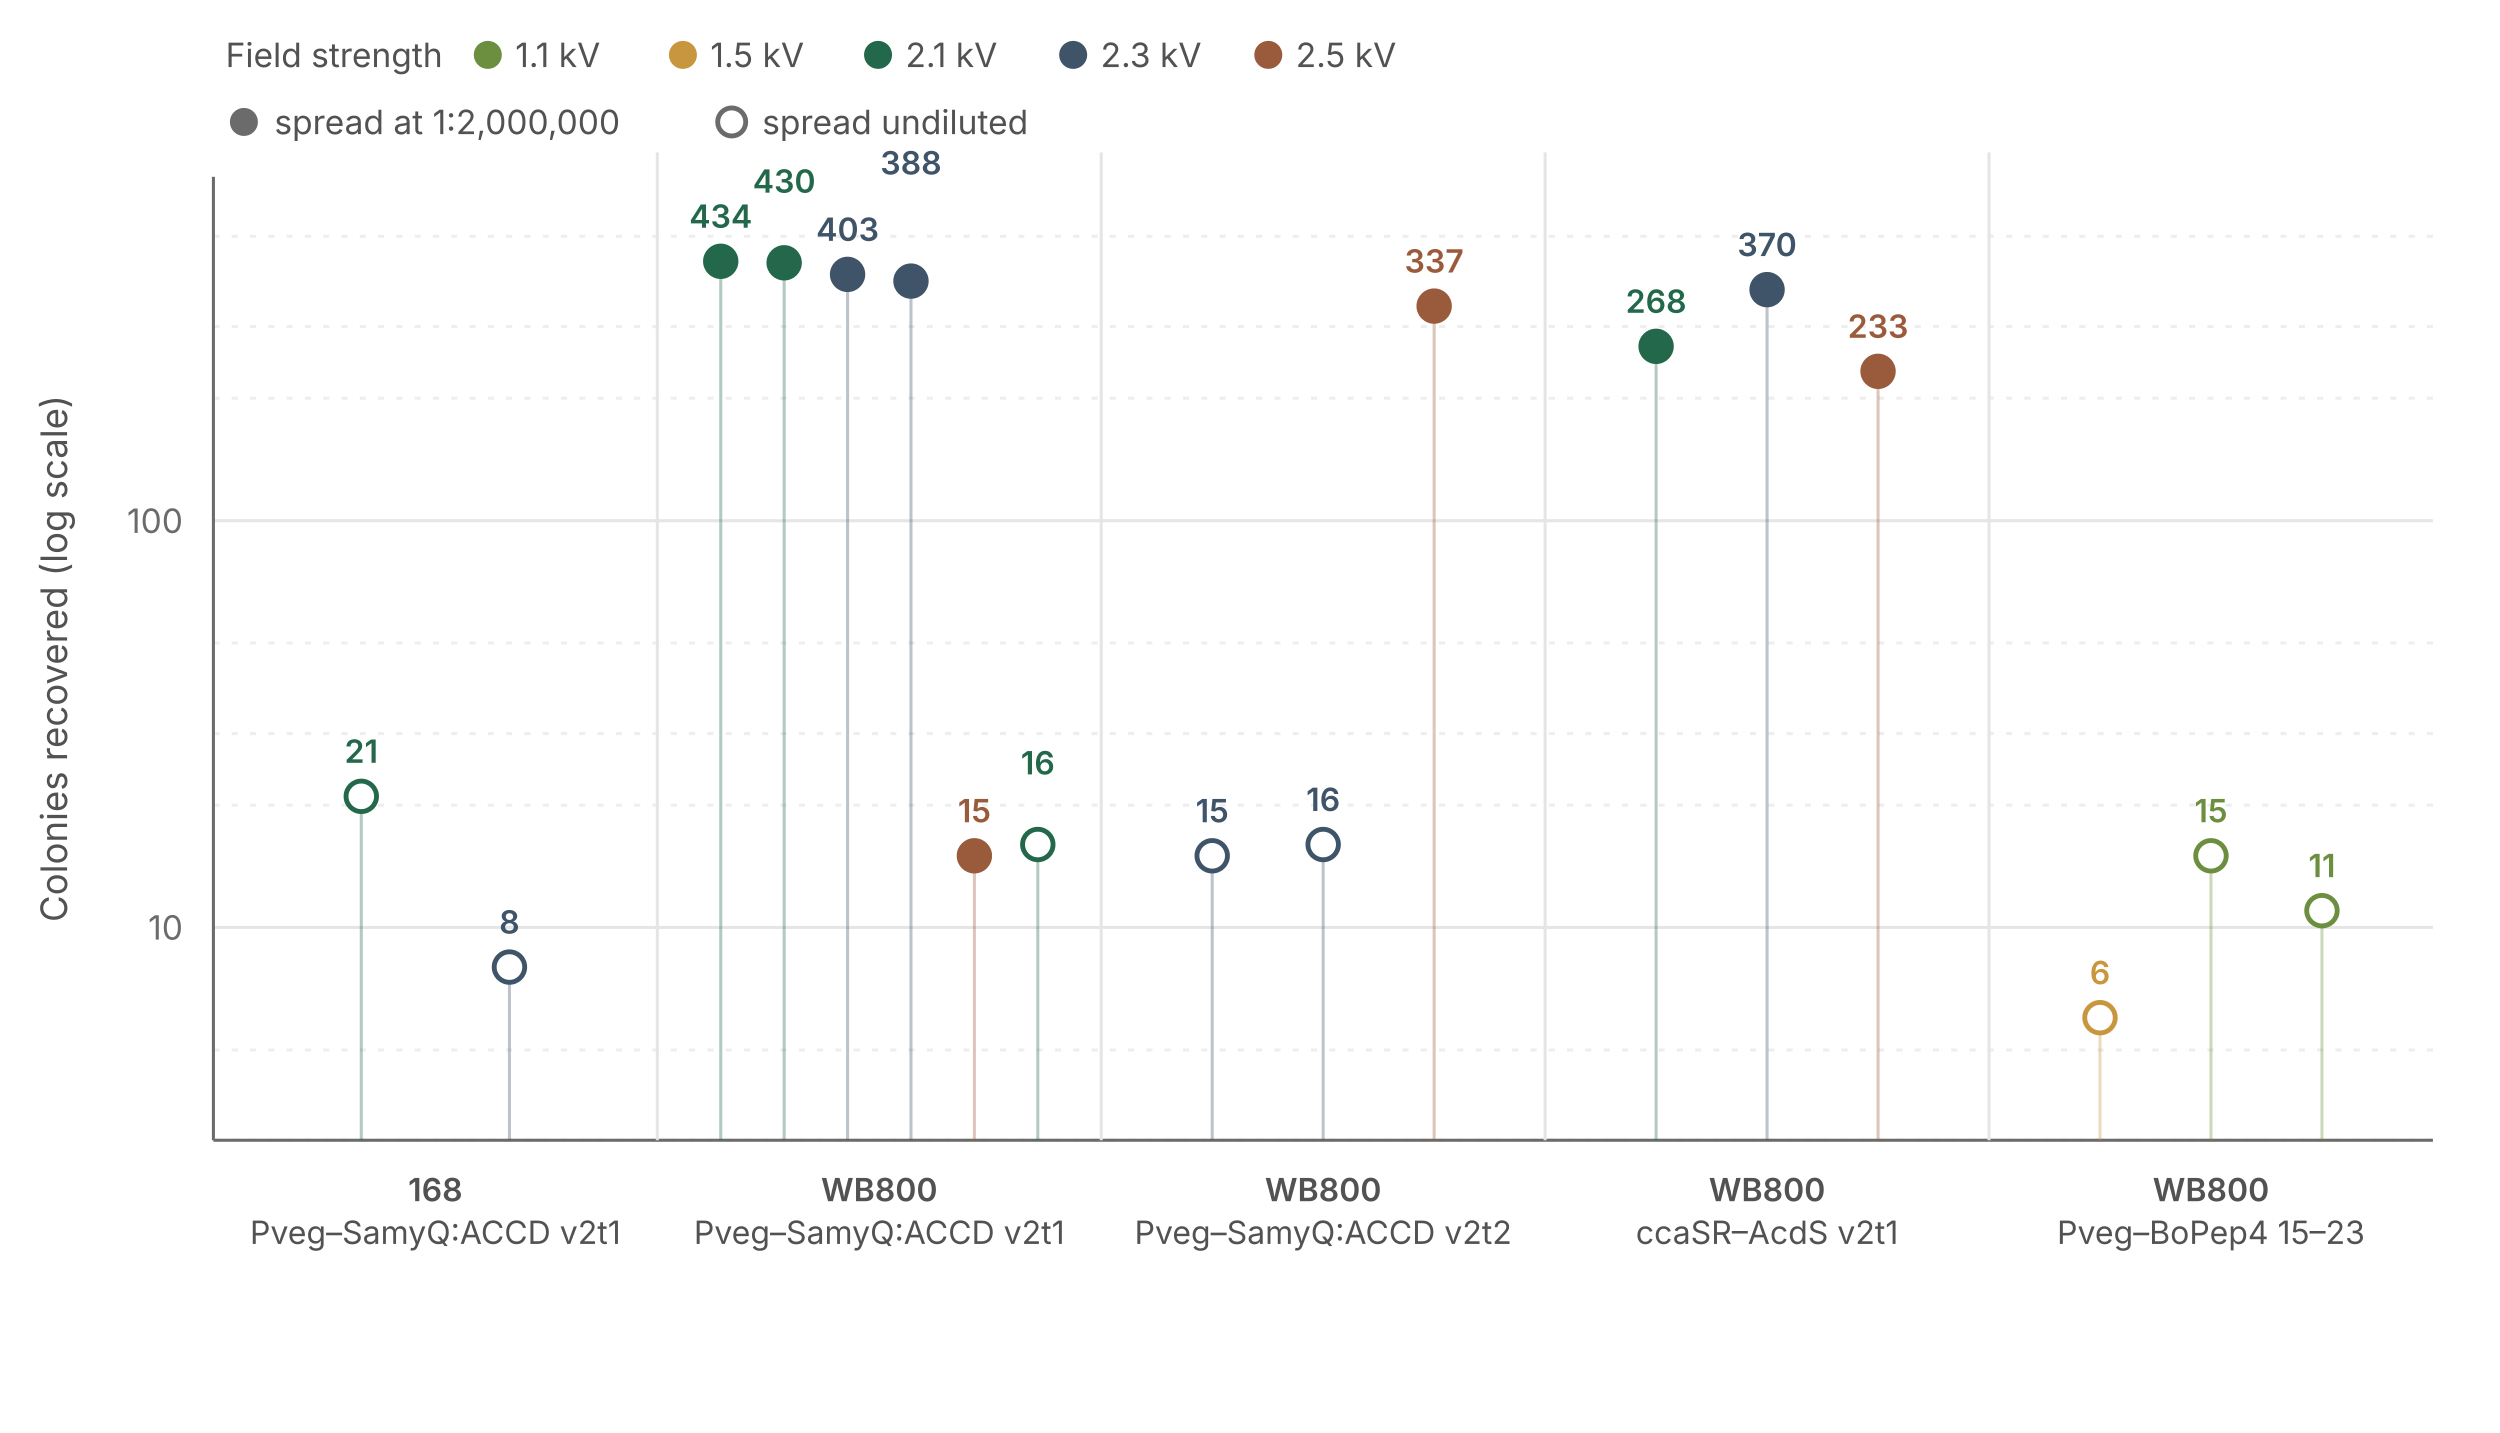
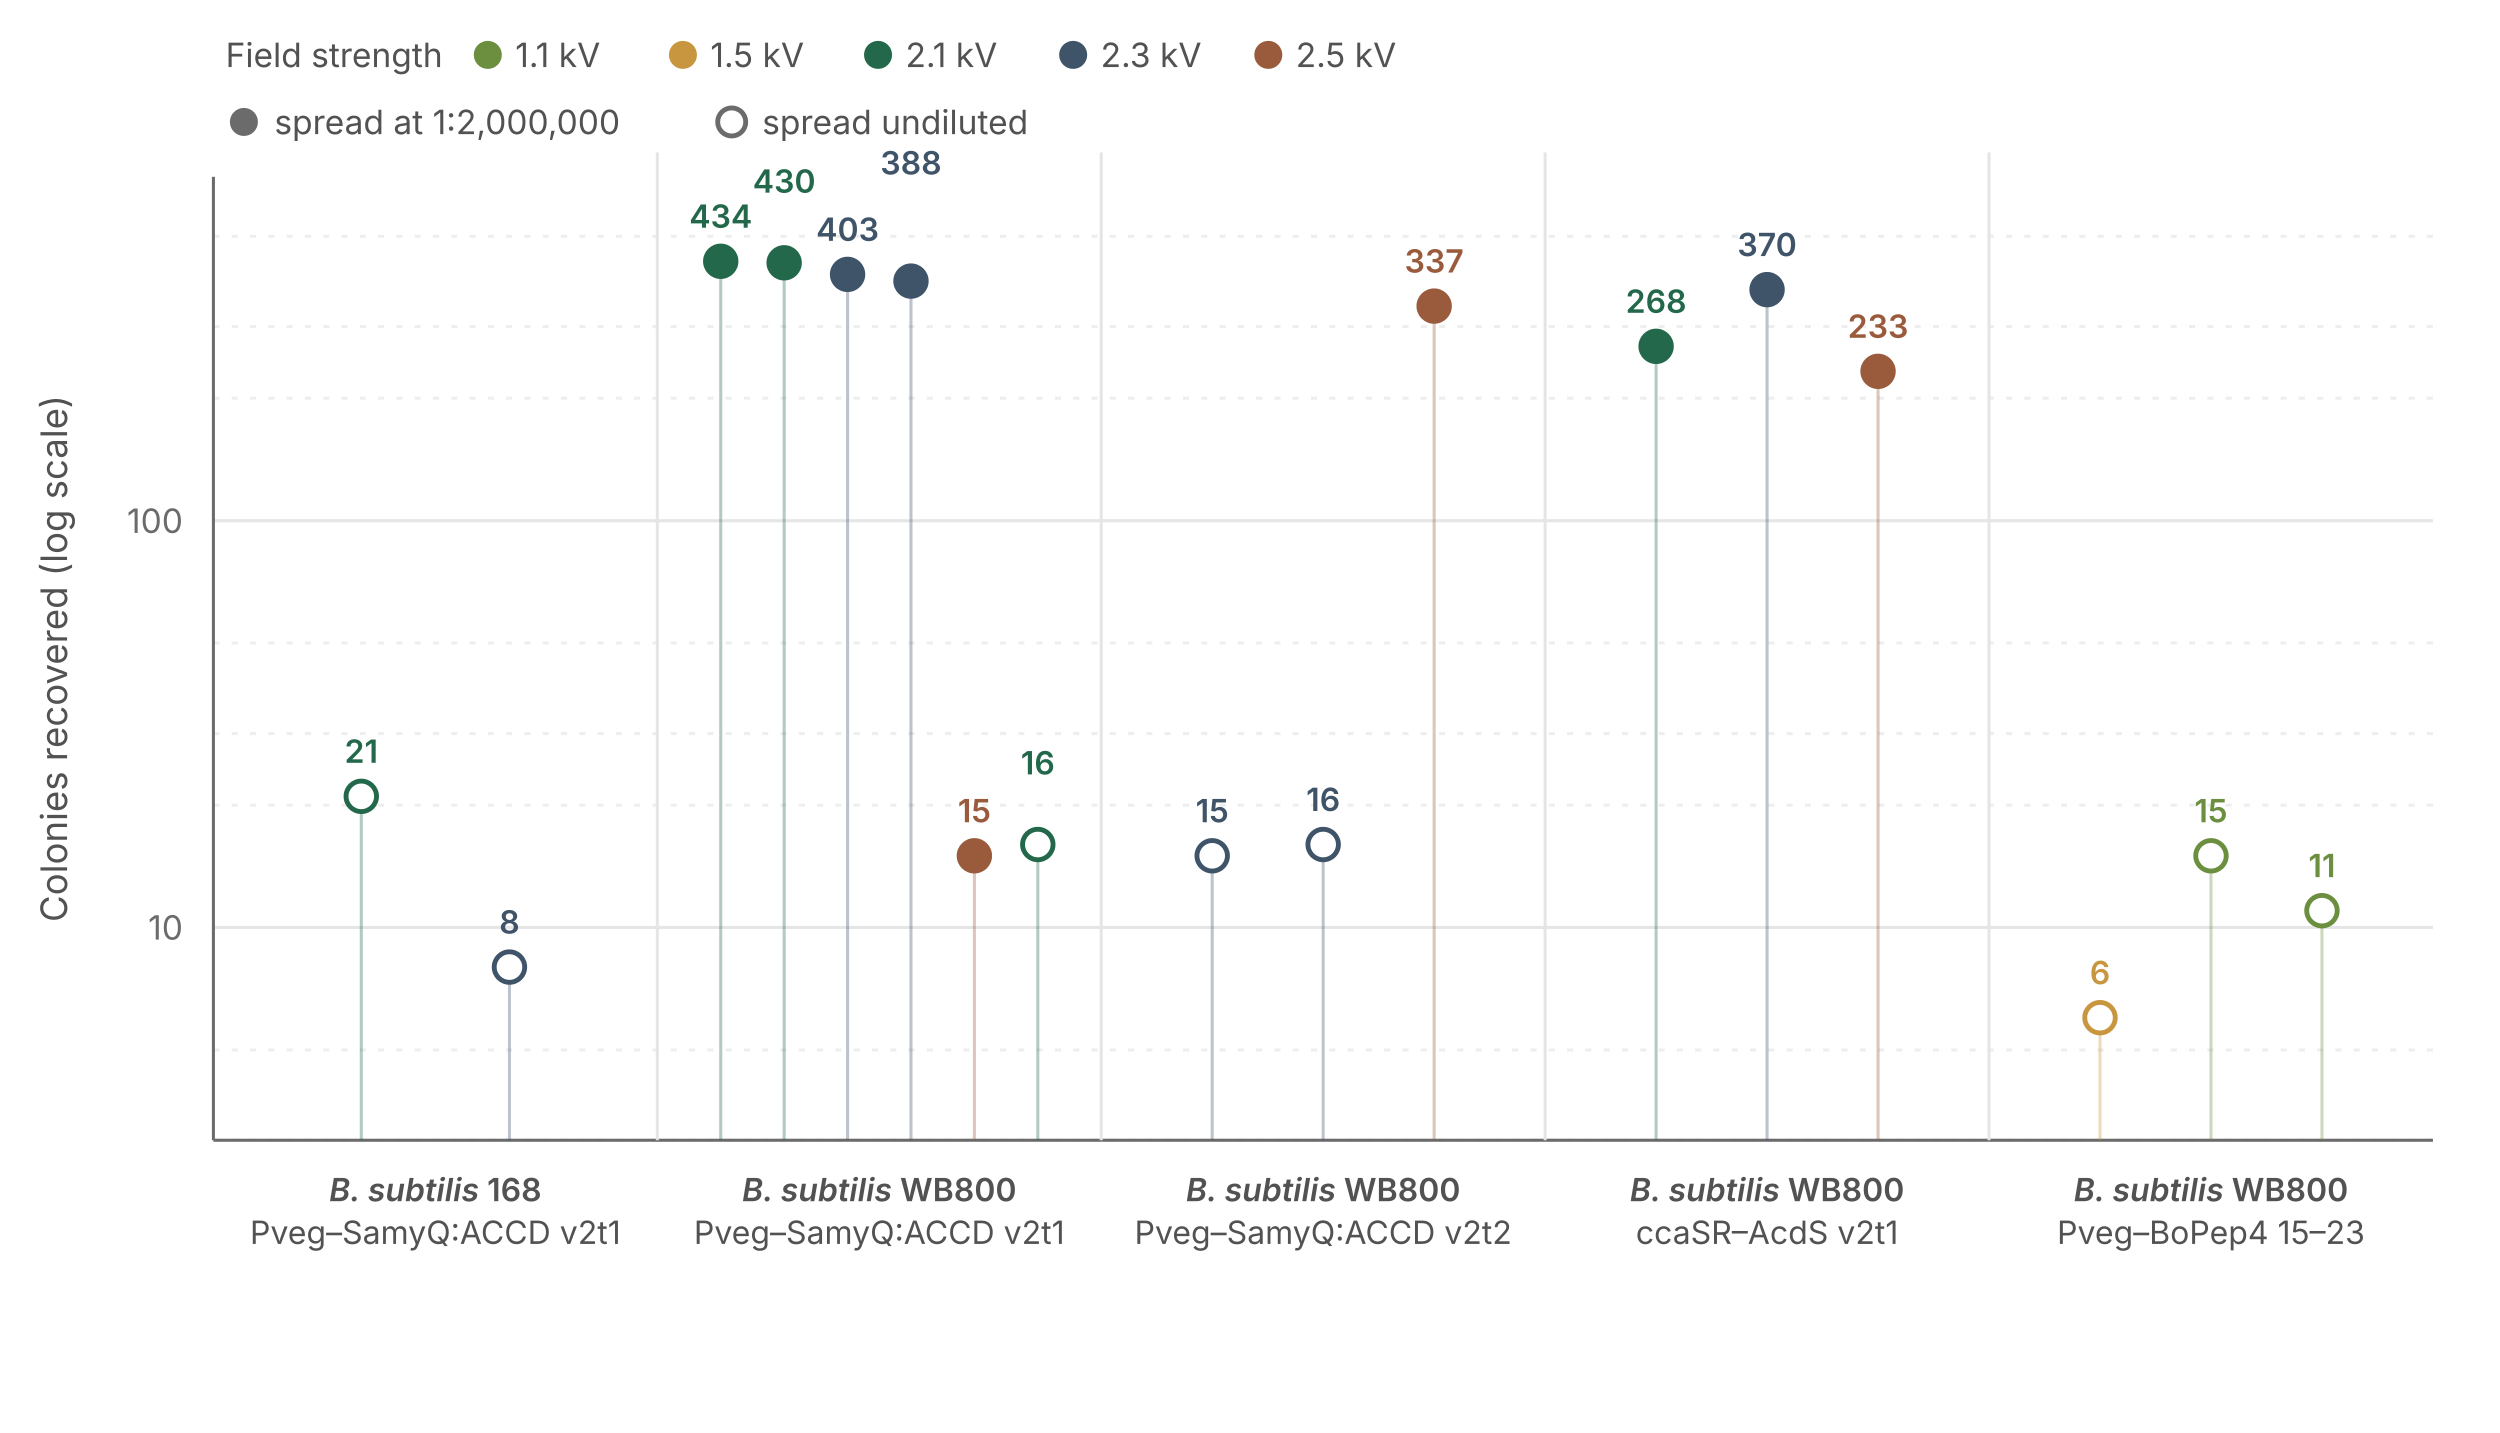
<svg xmlns="http://www.w3.org/2000/svg" viewBox="0 0 820 470" width="820" height="470" role="img" font-family="Inter, -apple-system, 'Segoe UI', Helvetica, Arial, sans-serif">
  <rect width="820" height="470" fill="#ffffff" />
  <line x1="70" y1="304.2" x2="798" y2="304.2" stroke="#e5e5e5" />
  <text x="60" y="308.2" font-size="11" fill="#6b6b6b" text-anchor="end">10</text>
  <line x1="70" y1="170.8" x2="798" y2="170.8" stroke="#e5e5e5" />
  <text x="60" y="174.8" font-size="11" fill="#6b6b6b" text-anchor="end">100</text>
  <line x1="70" y1="374.0" x2="798" y2="374.0" stroke="#e5e5e5" stroke-dasharray="2 4" opacity=".65" />
  <line x1="70" y1="344.4" x2="798" y2="344.4" stroke="#e5e5e5" stroke-dasharray="2 4" opacity=".65" />
  <line x1="70" y1="264.1" x2="798" y2="264.1" stroke="#e5e5e5" stroke-dasharray="2 4" opacity=".65" />
  <line x1="70" y1="240.6" x2="798" y2="240.6" stroke="#e5e5e5" stroke-dasharray="2 4" opacity=".65" />
  <line x1="70" y1="210.9" x2="798" y2="210.9" stroke="#e5e5e5" stroke-dasharray="2 4" opacity=".65" />
  <line x1="70" y1="130.6" x2="798" y2="130.6" stroke="#e5e5e5" stroke-dasharray="2 4" opacity=".65" />
  <line x1="70" y1="107.1" x2="798" y2="107.1" stroke="#e5e5e5" stroke-dasharray="2 4" opacity=".65" />
  <line x1="70" y1="77.5" x2="798" y2="77.5" stroke="#e5e5e5" stroke-dasharray="2 4" opacity=".65" />
  <line x1="70" y1="58" x2="70" y2="374" stroke="#6b6b6b" />
  <line x1="70" y1="374" x2="798" y2="374" stroke="#6b6b6b" />
  <text x="22" y="216" font-size="12" fill="#525252" text-anchor="middle" transform="rotate(-90 22 216)">Colonies recovered (log scale)</text>
  <line x1="118.5" y1="374" x2="118.5" y2="261.2" stroke="#23684a" stroke-width="1" opacity=".35" />
  <circle cx="118.5" cy="261.2" r="5" fill="#ffffff" stroke="#23684a" stroke-width="1.6" />
  <text x="118.5" y="250.2" font-size="10.5" fill="#23684a" text-anchor="middle" font-weight="600">21</text>
  <line x1="167.1" y1="374" x2="167.1" y2="317.2" stroke="#3f5468" stroke-width="1" opacity=".35" />
  <circle cx="167.1" cy="317.2" r="5" fill="#ffffff" stroke="#3f5468" stroke-width="1.6" />
  <text x="167.1" y="306.2" font-size="10.5" fill="#3f5468" text-anchor="middle" font-weight="600">8</text>
-   <text x="142.8" y="394" font-size="10.5" fill="#525252" text-anchor="middle" font-weight="600">168</text>
+   <text x="142.8" y="394" font-size="10.5" fill="#525252" text-anchor="middle" font-weight="600">
+     <tspan font-style="italic">B. subtilis</tspan> 168</text>
  <text x="142.8" y="408" font-size="10.5" fill="#525252" text-anchor="middle" font-weight="400">Pveg–SamyQ:ACCD v2t1</text>
  <line x1="215.6" y1="50" x2="215.6" y2="374" stroke="#e5e5e5" />
  <line x1="236.4" y1="374" x2="236.4" y2="85.7" stroke="#23684a" stroke-width="1" opacity=".35" />
  <circle cx="236.4" cy="85.7" r="5" fill="#23684a" stroke="#23684a" stroke-width="1.6" />
  <text x="236.4" y="74.7" font-size="10.5" fill="#23684a" text-anchor="middle" font-weight="600">434</text>
  <line x1="257.2" y1="374" x2="257.2" y2="86.2" stroke="#23684a" stroke-width="1" opacity=".35" />
  <circle cx="257.2" cy="86.2" r="5" fill="#23684a" stroke="#23684a" stroke-width="1.6" />
  <text x="257.2" y="63.2" font-size="10.5" fill="#23684a" text-anchor="middle" font-weight="600">430</text>
  <line x1="278.0" y1="374" x2="278.0" y2="90.0" stroke="#3f5468" stroke-width="1" opacity=".35" />
  <circle cx="278.0" cy="90.0" r="5" fill="#3f5468" stroke="#3f5468" stroke-width="1.6" />
  <text x="278.0" y="79.0" font-size="10.5" fill="#3f5468" text-anchor="middle" font-weight="600">403</text>
  <line x1="298.8" y1="374" x2="298.8" y2="92.2" stroke="#3f5468" stroke-width="1" opacity=".35" />
  <circle cx="298.8" cy="92.2" r="5" fill="#3f5468" stroke="#3f5468" stroke-width="1.6" />
  <text x="298.8" y="57.2" font-size="10.5" fill="#3f5468" text-anchor="middle" font-weight="600">388</text>
  <line x1="319.6" y1="374" x2="319.6" y2="280.7" stroke="#9a5b3c" stroke-width="1" opacity=".35" />
  <circle cx="319.6" cy="280.7" r="5" fill="#9a5b3c" stroke="#9a5b3c" stroke-width="1.6" />
  <text x="319.6" y="269.7" font-size="10.5" fill="#9a5b3c" text-anchor="middle" font-weight="600">15</text>
  <line x1="340.4" y1="374" x2="340.4" y2="277.0" stroke="#23684a" stroke-width="1" opacity=".35" />
  <circle cx="340.4" cy="277.0" r="5" fill="#ffffff" stroke="#23684a" stroke-width="1.6" />
  <text x="340.4" y="254.0" font-size="10.5" fill="#23684a" text-anchor="middle" font-weight="600">16</text>
-   <text x="288.4" y="394" font-size="10.5" fill="#525252" text-anchor="middle" font-weight="600">WB800</text>
+   <text x="288.4" y="394" font-size="10.5" fill="#525252" text-anchor="middle" font-weight="600">
+     <tspan font-style="italic">B. subtilis</tspan> WB800</text>
  <text x="288.4" y="408" font-size="10.5" fill="#525252" text-anchor="middle" font-weight="400">Pveg–SamyQ:ACCD v2t1</text>
  <line x1="361.2" y1="50" x2="361.2" y2="374" stroke="#e5e5e5" />
  <line x1="397.6" y1="374" x2="397.6" y2="280.7" stroke="#3f5468" stroke-width="1" opacity=".35" />
  <circle cx="397.6" cy="280.7" r="5" fill="#ffffff" stroke="#3f5468" stroke-width="1.6" />
  <text x="397.6" y="269.7" font-size="10.5" fill="#3f5468" text-anchor="middle" font-weight="600">15</text>
  <line x1="434.0" y1="374" x2="434.0" y2="277.0" stroke="#3f5468" stroke-width="1" opacity=".35" />
  <circle cx="434.0" cy="277.0" r="5" fill="#ffffff" stroke="#3f5468" stroke-width="1.6" />
  <text x="434.0" y="266.0" font-size="10.5" fill="#3f5468" text-anchor="middle" font-weight="600">16</text>
  <line x1="470.4" y1="374" x2="470.4" y2="100.4" stroke="#9a5b3c" stroke-width="1" opacity=".35" />
  <circle cx="470.4" cy="100.4" r="5" fill="#9a5b3c" stroke="#9a5b3c" stroke-width="1.6" />
  <text x="470.4" y="89.4" font-size="10.5" fill="#9a5b3c" text-anchor="middle" font-weight="600">337</text>
-   <text x="434.0" y="394" font-size="10.5" fill="#525252" text-anchor="middle" font-weight="600">WB800</text>
+   <text x="434.0" y="394" font-size="10.5" fill="#525252" text-anchor="middle" font-weight="600">
+     <tspan font-style="italic">B. subtilis</tspan> WB800</text>
  <text x="434.0" y="408" font-size="10.5" fill="#525252" text-anchor="middle" font-weight="400">Pveg–SamyQ:ACCD v2t2</text>
  <line x1="506.8" y1="50" x2="506.8" y2="374" stroke="#e5e5e5" />
  <line x1="543.2" y1="374" x2="543.2" y2="113.6" stroke="#23684a" stroke-width="1" opacity=".35" />
  <circle cx="543.2" cy="113.6" r="5" fill="#23684a" stroke="#23684a" stroke-width="1.6" />
  <text x="543.2" y="102.6" font-size="10.5" fill="#23684a" text-anchor="middle" font-weight="600">268</text>
  <line x1="579.6" y1="374" x2="579.6" y2="95.0" stroke="#3f5468" stroke-width="1" opacity=".35" />
  <circle cx="579.6" cy="95.0" r="5" fill="#3f5468" stroke="#3f5468" stroke-width="1.6" />
  <text x="579.6" y="84.0" font-size="10.5" fill="#3f5468" text-anchor="middle" font-weight="600">370</text>
  <line x1="616.0" y1="374" x2="616.0" y2="121.8" stroke="#9a5b3c" stroke-width="1" opacity=".35" />
  <circle cx="616.0" cy="121.8" r="5" fill="#9a5b3c" stroke="#9a5b3c" stroke-width="1.6" />
  <text x="616.0" y="110.8" font-size="10.5" fill="#9a5b3c" text-anchor="middle" font-weight="600">233</text>
-   <text x="579.6" y="394" font-size="10.5" fill="#525252" text-anchor="middle" font-weight="600">WB800</text>
+   <text x="579.6" y="394" font-size="10.5" fill="#525252" text-anchor="middle" font-weight="600">
+     <tspan font-style="italic">B. subtilis</tspan> WB800</text>
  <text x="579.6" y="408" font-size="10.5" fill="#525252" text-anchor="middle" font-weight="400">ccaSR–AcdS v2t1</text>
  <line x1="652.4" y1="50" x2="652.4" y2="374" stroke="#e5e5e5" />
  <line x1="688.8" y1="374" x2="688.8" y2="333.8" stroke="#c8963e" stroke-width="1" opacity=".35" />
  <circle cx="688.8" cy="333.8" r="5" fill="#ffffff" stroke="#c8963e" stroke-width="1.6" />
  <text x="688.8" y="322.8" font-size="10.5" fill="#c8963e" text-anchor="middle" font-weight="600">6</text>
  <line x1="725.2" y1="374" x2="725.2" y2="280.7" stroke="#6b8f3f" stroke-width="1" opacity=".35" />
  <circle cx="725.2" cy="280.7" r="5" fill="#ffffff" stroke="#6b8f3f" stroke-width="1.6" />
  <text x="725.2" y="269.7" font-size="10.5" fill="#6b8f3f" text-anchor="middle" font-weight="600">15</text>
  <line x1="761.6" y1="374" x2="761.6" y2="298.7" stroke="#6b8f3f" stroke-width="1" opacity=".35" />
  <circle cx="761.6" cy="298.7" r="5" fill="#ffffff" stroke="#6b8f3f" stroke-width="1.6" />
  <text x="761.6" y="287.7" font-size="10.5" fill="#6b8f3f" text-anchor="middle" font-weight="600">11</text>
-   <text x="725.2" y="394" font-size="10.5" fill="#525252" text-anchor="middle" font-weight="600">WB800</text>
+   <text x="725.2" y="394" font-size="10.5" fill="#525252" text-anchor="middle" font-weight="600">
+     <tspan font-style="italic">B. subtilis</tspan> WB800</text>
  <text x="725.2" y="408" font-size="10.5" fill="#525252" text-anchor="middle" font-weight="400">Pveg–BoPep4 15–23</text>
  <text x="74" y="22" font-size="11" fill="#525252">Field strength</text>
  <circle cx="160" cy="18" r="4.6" fill="#6b8f3f" />
  <text x="169" y="22" font-size="11" fill="#525252">1.1 kV</text>
  <circle cx="224" cy="18" r="4.6" fill="#c8963e" />
  <text x="233" y="22" font-size="11" fill="#525252">1.5 kV</text>
  <circle cx="288" cy="18" r="4.6" fill="#23684a" />
  <text x="297" y="22" font-size="11" fill="#525252">2.1 kV</text>
  <circle cx="352" cy="18" r="4.6" fill="#3f5468" />
  <text x="361" y="22" font-size="11" fill="#525252">2.3 kV</text>
  <circle cx="416" cy="18" r="4.6" fill="#9a5b3c" />
  <text x="425" y="22" font-size="11" fill="#525252">2.5 kV</text>
  <circle cx="80" cy="40" r="4.6" fill="#6b6b6b" />
  <text x="90" y="44" font-size="11" fill="#525252">spread at 1:2,000,000</text>
  <circle cx="240" cy="40" r="4.6" fill="#fff" stroke="#6b6b6b" stroke-width="1.6" />
  <text x="250" y="44" font-size="11" fill="#525252">spread undiluted</text>
</svg>
